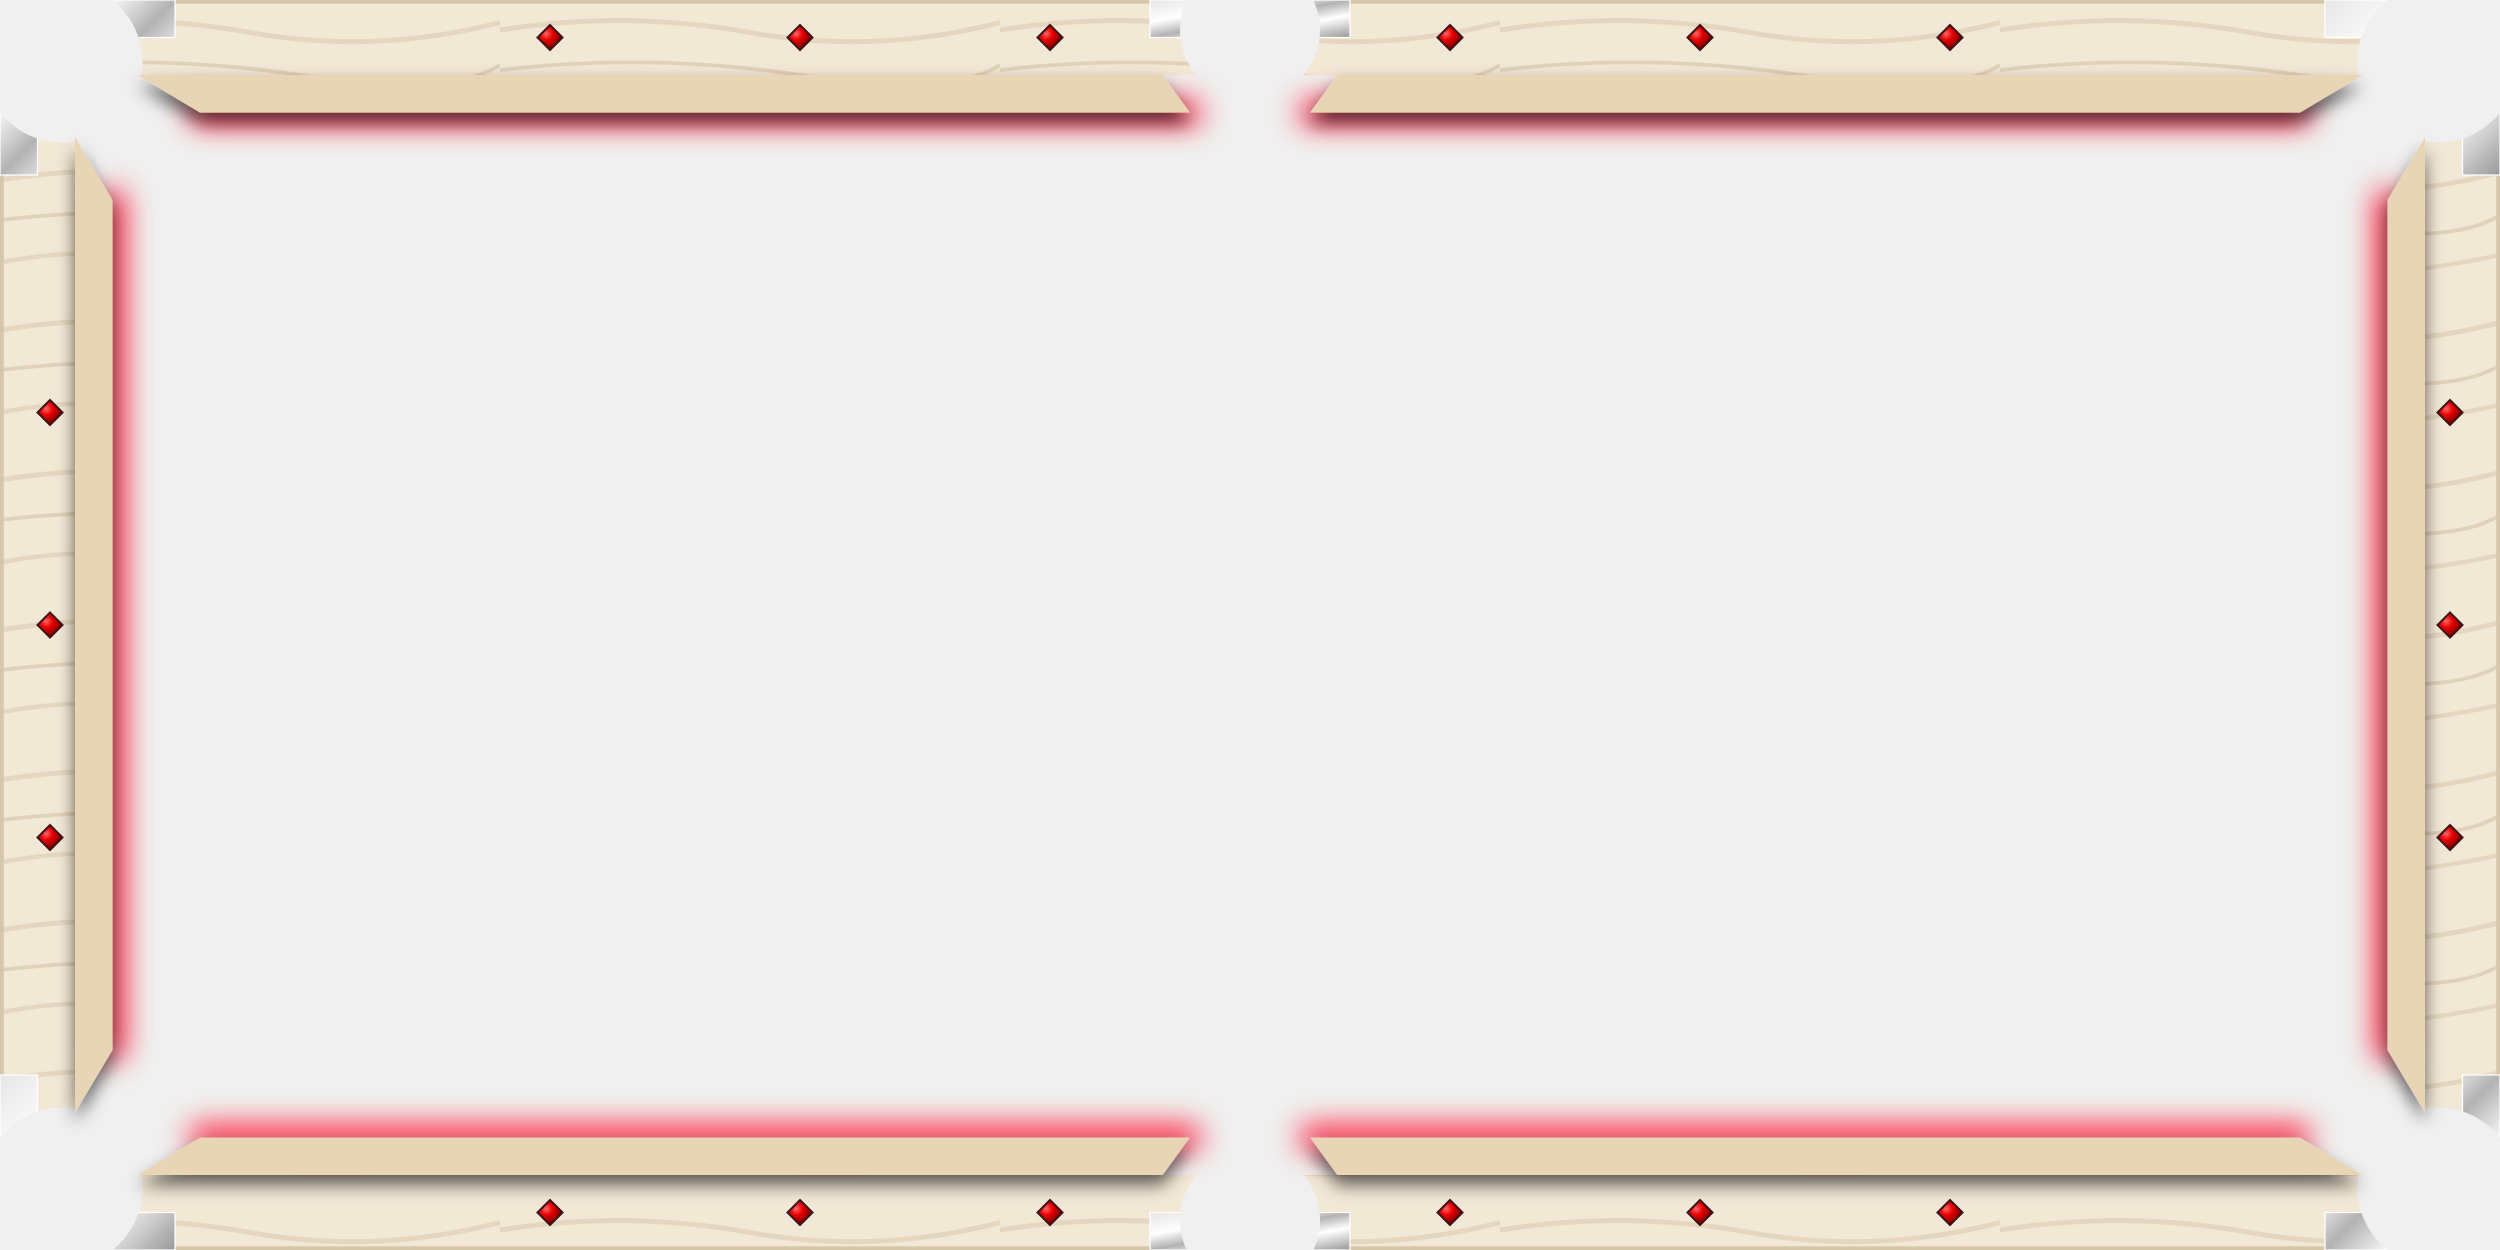
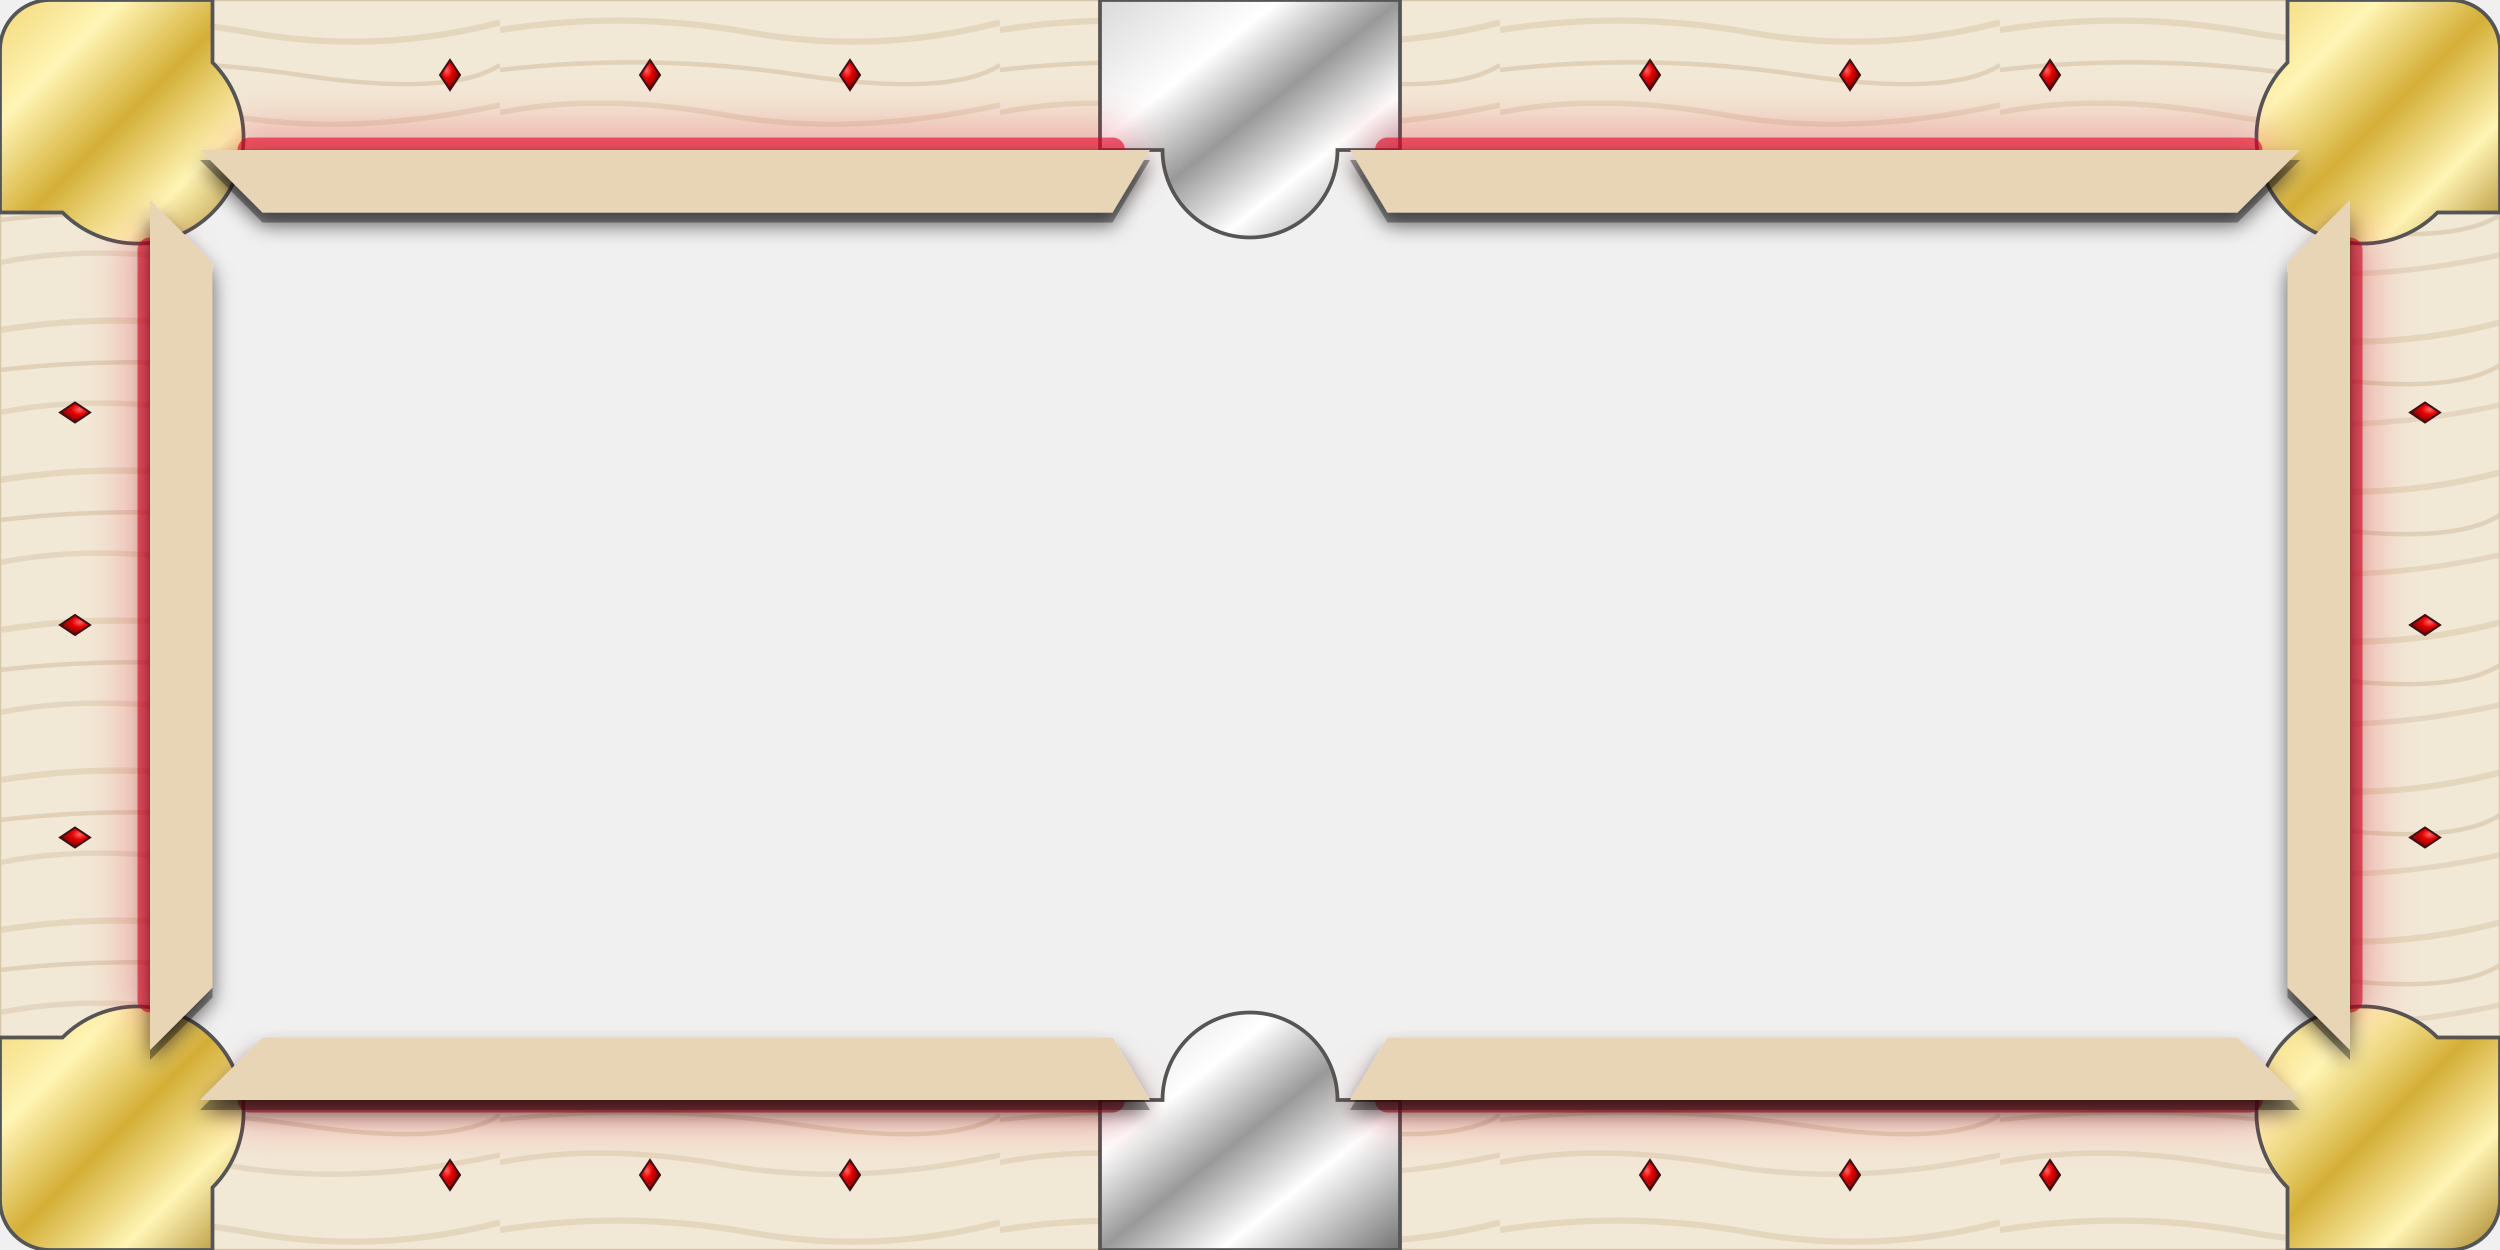
<svg xmlns="http://www.w3.org/2000/svg" viewBox="0 0 1000 500" width="100%" height="100%">
  <defs>
    <pattern id="whiteOak" patternUnits="userSpaceOnUse" width="200" height="60">
      <rect width="200" height="60" fill="#F2E8D6" />
-       <path d="M0,12 Q50,4 100,13 T200,9" stroke="#E2D3B9" stroke-width="2" fill="none" opacity="0.8" />
-       <path d="M0,28 Q60,21 120,30 T200,26" stroke="#D9C9AD" stroke-width="1.5" fill="none" opacity="0.7" />
-       <path d="M0,45 Q40,37 90,46 T200,42" stroke="#E2D3B9" stroke-width="1.8" fill="none" opacity="0.8" />
+       <path d="M0,12 Q50,4 100,13 T200,9" stroke="#E2D3B9" stroke-width="2.5" fill="none" opacity="0.85" />
+       <path d="M0,28 Q60,21 120,30 T200,26" stroke="#D9C9AD" stroke-width="1.8" fill="none" opacity="0.75" />
+       <path d="M0,45 Q40,37 90,46 T200,42" stroke="#E2D3B9" stroke-width="2.2" fill="none" opacity="0.8" />
    </pattern>
+     <linearGradient id="polishedGold" x1="0%" y1="0%" x2="100%" y2="100%">
+       <stop offset="0%" stop-color="#f2d777" />
+       <stop offset="25%" stop-color="#fff5b5" />
+       <stop offset="50%" stop-color="#d4af37" />
+       <stop offset="75%" stop-color="#fff5b5" />
+       <stop offset="100%" stop-color="#aa8529" />
+     </linearGradient>
    <linearGradient id="polishedSilver" x1="0%" y1="0%" x2="100%" y2="100%">
-       <stop offset="0%" stop-color="#e6e6e6" />
+       <stop offset="0%" stop-color="#d9d9d9" />
      <stop offset="30%" stop-color="#ffffff" />
-       <stop offset="50%" stop-color="#b3b3b3" />
+       <stop offset="50%" stop-color="#999999" />
      <stop offset="70%" stop-color="#ffffff" />
-       <stop offset="100%" stop-color="#999999" />
+       <stop offset="100%" stop-color="#737373" />
    </linearGradient>
    <radialGradient id="rubyGem" cx="35%" cy="35%" r="65%">
      <stop offset="0%" stop-color="#ff6666" />
      <stop offset="40%" stop-color="#e60000" />
      <stop offset="80%" stop-color="#990000" />
      <stop offset="100%" stop-color="#4d0000" />
    </radialGradient>
+     <g id="diamond" fill="url(#rubyGem)" stroke="#3b1116" stroke-width="0.8">
+       <path d="M 0,-6 L 4,0 L 0,6 L -4,0 Z" />
+     </g>
+     <filter id="neonGlow" x="-20%" y="-20%" width="140%" height="140%">
+       <feGaussianBlur stdDeviation="8" result="blur" />
+     </filter>
    <filter id="cushionShadow" x="-10%" y="-10%" width="120%" height="120%">
-       <feDropShadow dx="0" dy="4" stdDeviation="3.5" flood-color="#000" flood-opacity="0.6" />
+       <feDropShadow dx="0" dy="5" stdDeviation="4" flood-color="#000" flood-opacity="0.6" />
    </filter>
-     <filter id="neonGlow" x="-20%" y="-20%" width="140%" height="140%">
-       <feGaussianBlur stdDeviation="6" result="blur" />
-     </filter>
-     <mask id="frameMask">
-       <rect x="0" y="0" width="1000" height="500" fill="white" />
-       <rect x="30" y="30" width="940" height="440" fill="black" />
-       <circle cx="25" cy="25" r="32" fill="black" />
-       <circle cx="975" cy="25" r="32" fill="black" />
-       <circle cx="25" cy="475" r="32" fill="black" />
-       <circle cx="975" cy="475" r="32" fill="black" />
-       <circle cx="500" cy="12" r="28" fill="black" />
-       <circle cx="500" cy="488" r="28" fill="black" />
-     </mask>
  </defs>
-   <g mask="url(#frameMask)">
-     <rect x="0" y="0" width="1000" height="500" rx="15" ry="15" fill="url(#whiteOak)" stroke="#D6C6AA" stroke-width="3" />
-     <g fill="url(#polishedSilver)" stroke="#FFFFFF" stroke-width="0.5">
-       <path d="M 0,70 L 15,70 L 15,15 L 70,15 L 70,0 L 15,0 Q 0,0 0,15 Z" />
-       <path d="M 1000,70 L 985,70 L 985,15 L 930,15 L 930,0 L 985,0 Q 1000,0 1000,15 Z" />
-       <path d="M 0,430 L 15,430 L 15,485 L 70,485 L 70,500 L 15,500 Q 0,500 0,485 Z" />
-       <path d="M 1000,430 L 985,430 L 985,485 L 930,485 L 930,500 L 985,500 Q 1000,500 1000,485 Z" />
-       <rect x="460" y="0" width="80" height="15" />
-       <rect x="460" y="485" width="80" height="15" />
+   <g fill="url(#whiteOak)" stroke="#D6C6AA" stroke-width="1">
+     <rect x="75" y="0" width="375" height="60" />
+     <rect x="550" y="0" width="375" height="60" />
+     <rect x="75" y="440" width="375" height="60" />
+     <rect x="550" y="440" width="375" height="60" />
+     <rect x="0" y="75" width="60" height="350" />
+     <rect x="940" y="75" width="60" height="350" />
+   </g>
+   <g stroke="#555555" stroke-width="1.5">
+     <g fill="url(#polishedGold)">
+       <path d="M 85,0 L 20,0 A 20,20 0 0,0 0,20 L 0,85 L 25,85 A 40,40 0 0,0 85,25 L 85,0 Z" />
+       <path d="M 915,0 L 980,0 A 20,20 0 0,1 1000,20 L 1000,85 L 975,85 A 40,40 0 0,1 915,25 L 915,0 Z" />
+       <path d="M 0,415 L 0,480 A 20,20 0 0,0 20,500 L 85,500 L 85,475 A 40,40 0 0,0 25,415 L 0,415 Z" />
+       <path d="M 1000,415 L 1000,480 A 20,20 0 0,1 980,500 L 915,500 L 915,475 A 40,40 0 0,1 975,415 L 1000,415 Z" />
+     </g>
+     <g fill="url(#polishedSilver)">
+       <path d="M 440,0 L 560,0 L 560,60 L 535,60 A 35,35 0 0,1 465,60 L 440,60 Z" />
+       <path d="M 440,500 L 560,500 L 560,440 L 535,440 A 35,35 0 0,0 465,440 L 440,440 Z" />
    </g>
  </g>
-   <g stroke="#FF0022" stroke-width="9" stroke-linecap="round" filter="url(#neonGlow)">
-     <line x1="80" y1="45" x2="476" y2="45" />
-     <line x1="524" y1="45" x2="920" y2="45" />
-     <line x1="80" y1="455" x2="476" y2="455" />
-     <line x1="524" y1="455" x2="920" y2="455" />
-     <line x1="45" y1="80" x2="45" y2="420" />
-     <line x1="955" y1="80" x2="955" y2="420" />
+   <g stroke="#E30022" stroke-linecap="round">
+     <g stroke-width="20" opacity="0.25" filter="url(#neonGlow)">
+       <line x1="100" y1="60" x2="445" y2="60" />
+       <line x1="555" y1="60" x2="900" y2="60" />
+       <line x1="100" y1="440" x2="445" y2="440" />
+       <line x1="555" y1="440" x2="900" y2="440" />
+       <line x1="60" y1="100" x2="60" y2="400" />
+       <line x1="940" y1="100" x2="940" y2="400" />
+     </g>
+     <g stroke-width="10" opacity="0.6">
+       <line x1="100" y1="60" x2="445" y2="60" />
+       <line x1="555" y1="60" x2="900" y2="60" />
+       <line x1="100" y1="440" x2="445" y2="440" />
+       <line x1="555" y1="440" x2="900" y2="440" />
+       <line x1="60" y1="100" x2="60" y2="400" />
+       <line x1="940" y1="100" x2="940" y2="400" />
+     </g>
+   </g>
+   <g fill="#1a1a1a" opacity="0.4" transform="translate(0, 4)">
+     <polygon points="80,60 460,60 445,85 105,85" />
+     <polygon points="540,60 920,60 895,85 555,85" />
+     <polygon points="80,440 460,440 445,415 105,415" />
+     <polygon points="540,440 920,440 895,415 555,415" />
+     <polygon points="60,80 60,420 85,395 85,105" />
+     <polygon points="940,80 940,420 915,395 915,105" />
  </g>
  <g fill="#E8D5B5" filter="url(#cushionShadow)">
-     <polygon points="80,45 476,45 465,30 55,30" />
-     <polygon points="524,45 920,45 945,30 535,30" />
-     <polygon points="80,455 476,455 465,470 55,470" />
-     <polygon points="524,455 920,455 945,470 535,470" />
-     <polygon points="45,80 45,420 30,445 30,55" />
-     <polygon points="955,80 955,420 970,445 970,55" />
+     <polygon points="80,60 460,60 445,85 105,85" />
+     <polygon points="540,60 920,60 895,85 555,85" />
+     <polygon points="80,440 460,440 445,415 105,415" />
+     <polygon points="540,440 920,440 895,415 555,415" />
+     <polygon points="60,80 60,420 85,395 85,105" />
+     <polygon points="940,80 940,420 915,395 915,105" />
  </g>
-   <g fill="url(#rubyGem)" stroke="#3b1116" stroke-width="0.8">
-     <polygon points="215,15 220,10 225,15 220,20" />
-     <polygon points="315,15 320,10 325,15 320,20" />
-     <polygon points="415,15 420,10 425,15 420,20" />
-     <polygon points="575,15 580,10 585,15 580,20" />
-     <polygon points="675,15 680,10 685,15 680,20" />
-     <polygon points="775,15 780,10 785,15 780,20" />
-     <polygon points="215,485 220,480 225,485 220,490" />
-     <polygon points="315,485 320,480 325,485 320,490" />
-     <polygon points="415,485 420,480 425,485 420,490" />
-     <polygon points="575,485 580,480 585,485 580,490" />
-     <polygon points="675,485 680,480 685,485 680,490" />
-     <polygon points="775,485 780,480 785,485 780,490" />
-     <polygon points="15,165 20,160 25,165 20,170" />
-     <polygon points="15,250 20,245 25,250 20,255" />
-     <polygon points="15,335 20,330 25,335 20,340" />
-     <polygon points="975,165 980,160 985,165 980,170" />
-     <polygon points="975,250 980,245 985,250 980,255" />
-     <polygon points="975,335 980,330 985,335 980,340" />
+   <g>
+     <use href="#diamond" x="180" y="30" />
+     <use href="#diamond" x="260" y="30" />
+     <use href="#diamond" x="340" y="30" />
+     <use href="#diamond" x="660" y="30" />
+     <use href="#diamond" x="740" y="30" />
+     <use href="#diamond" x="820" y="30" />
+     <use href="#diamond" x="180" y="470" />
+     <use href="#diamond" x="260" y="470" />
+     <use href="#diamond" x="340" y="470" />
+     <use href="#diamond" x="660" y="470" />
+     <use href="#diamond" x="740" y="470" />
+     <use href="#diamond" x="820" y="470" />
+     <use href="#diamond" x="30" y="165" transform="rotate(90 30 165)" />
+     <use href="#diamond" x="30" y="250" transform="rotate(90 30 250)" />
+     <use href="#diamond" x="30" y="335" transform="rotate(90 30 335)" />
+     <use href="#diamond" x="970" y="165" transform="rotate(90 970 165)" />
+     <use href="#diamond" x="970" y="250" transform="rotate(90 970 250)" />
+     <use href="#diamond" x="970" y="335" transform="rotate(90 970 335)" />
  </g>
</svg>
